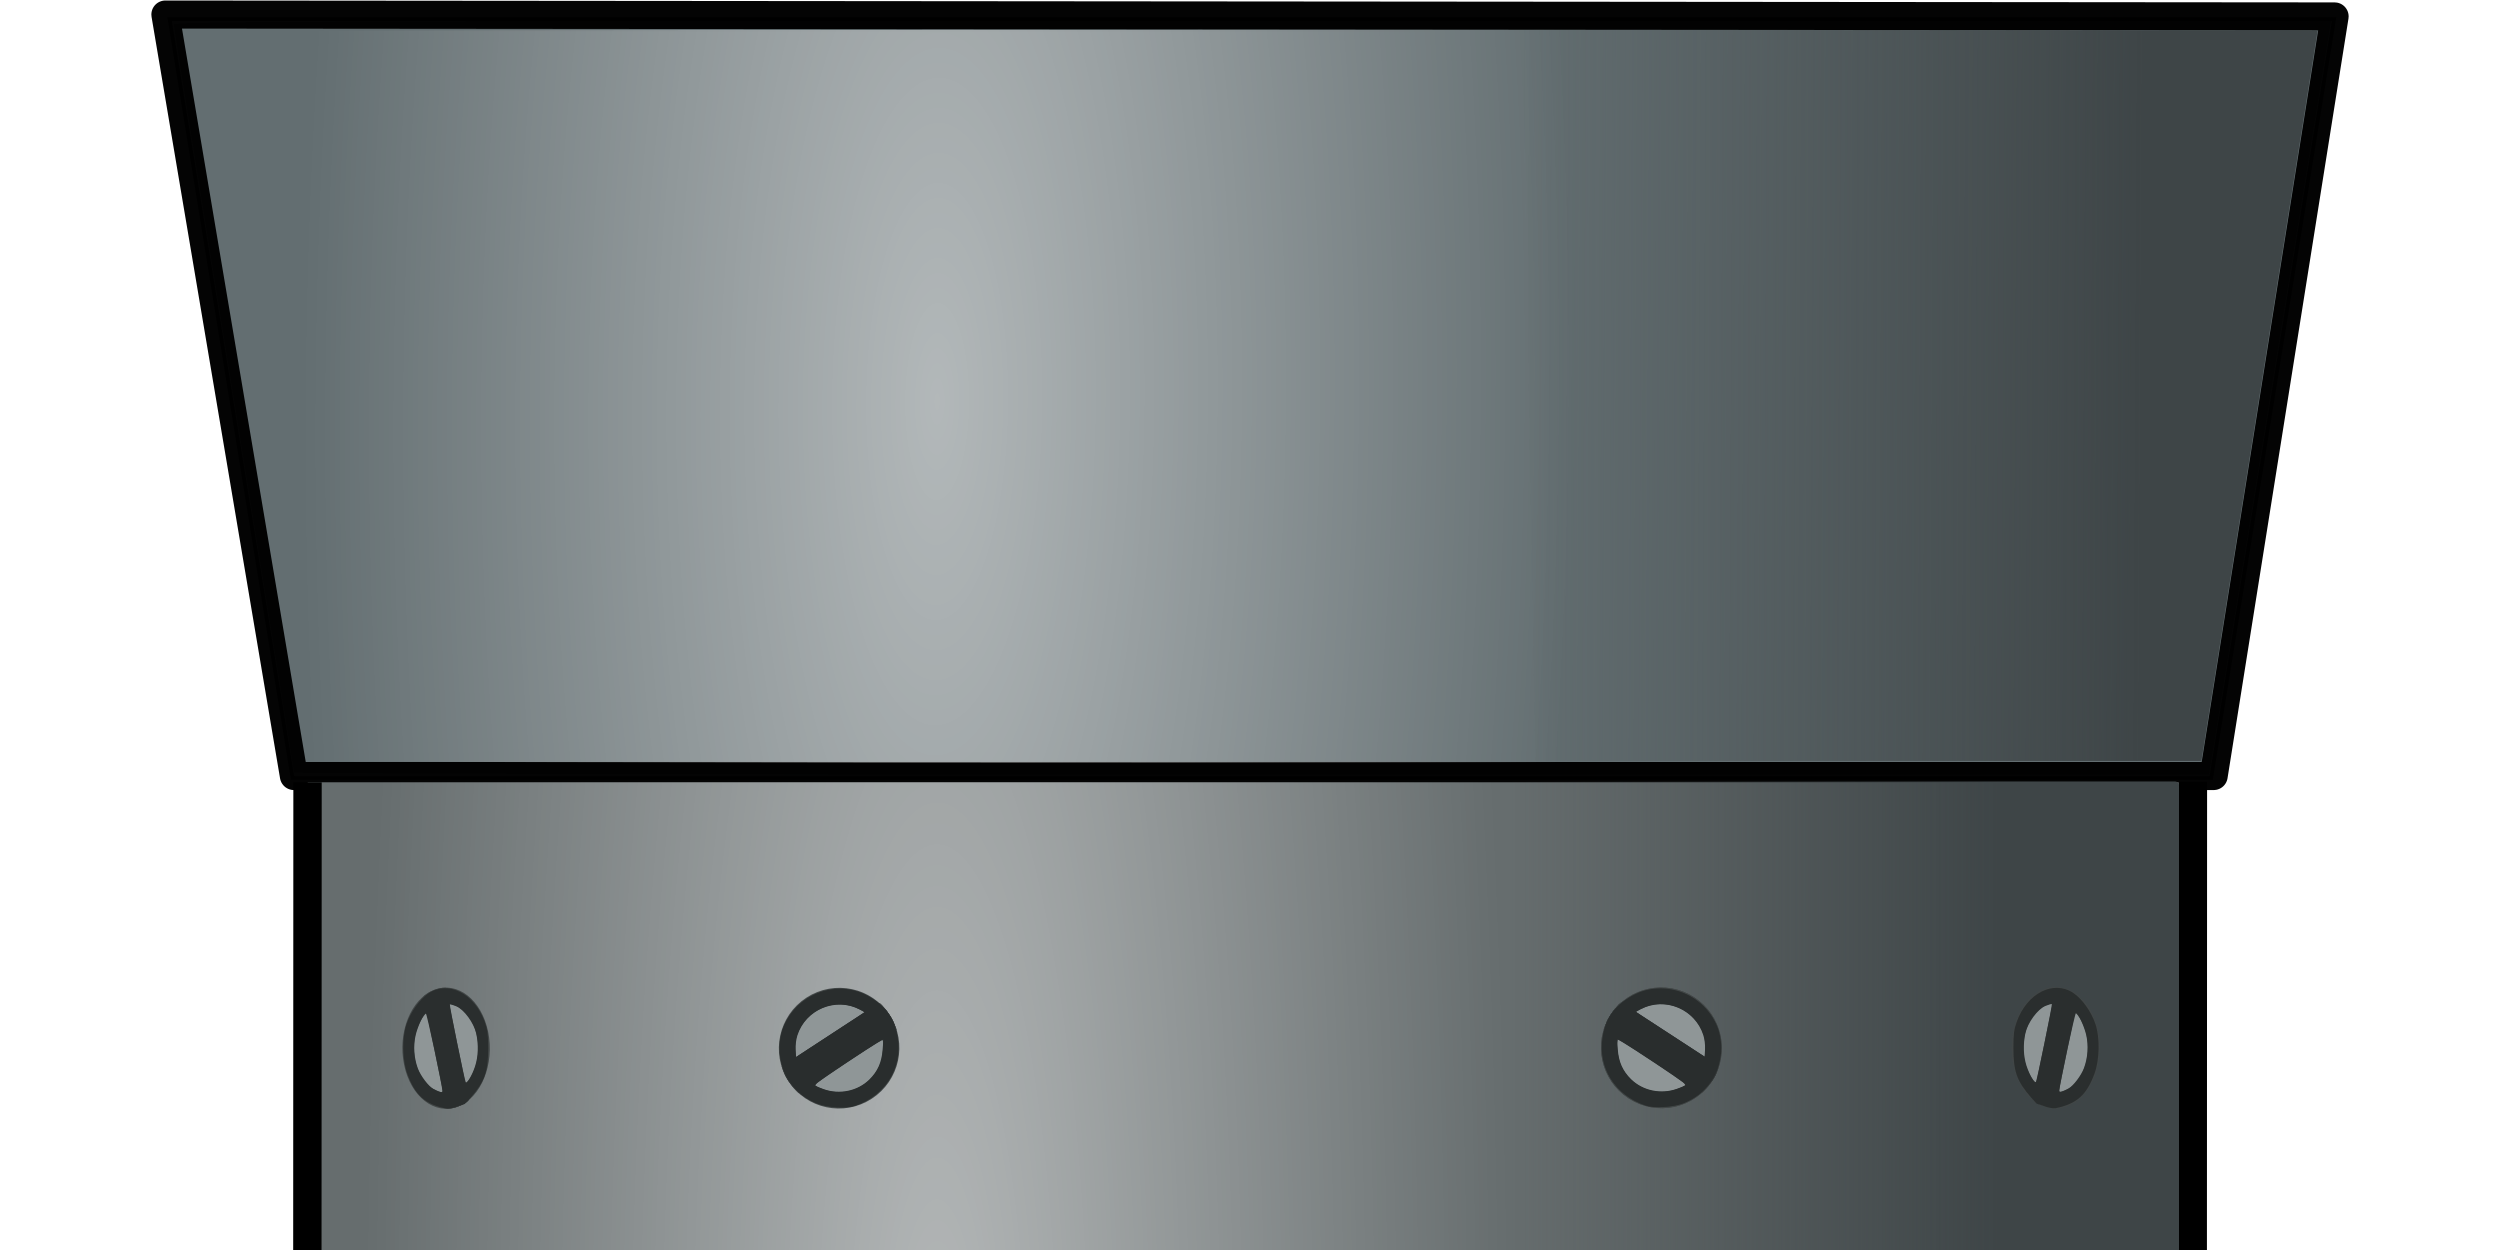
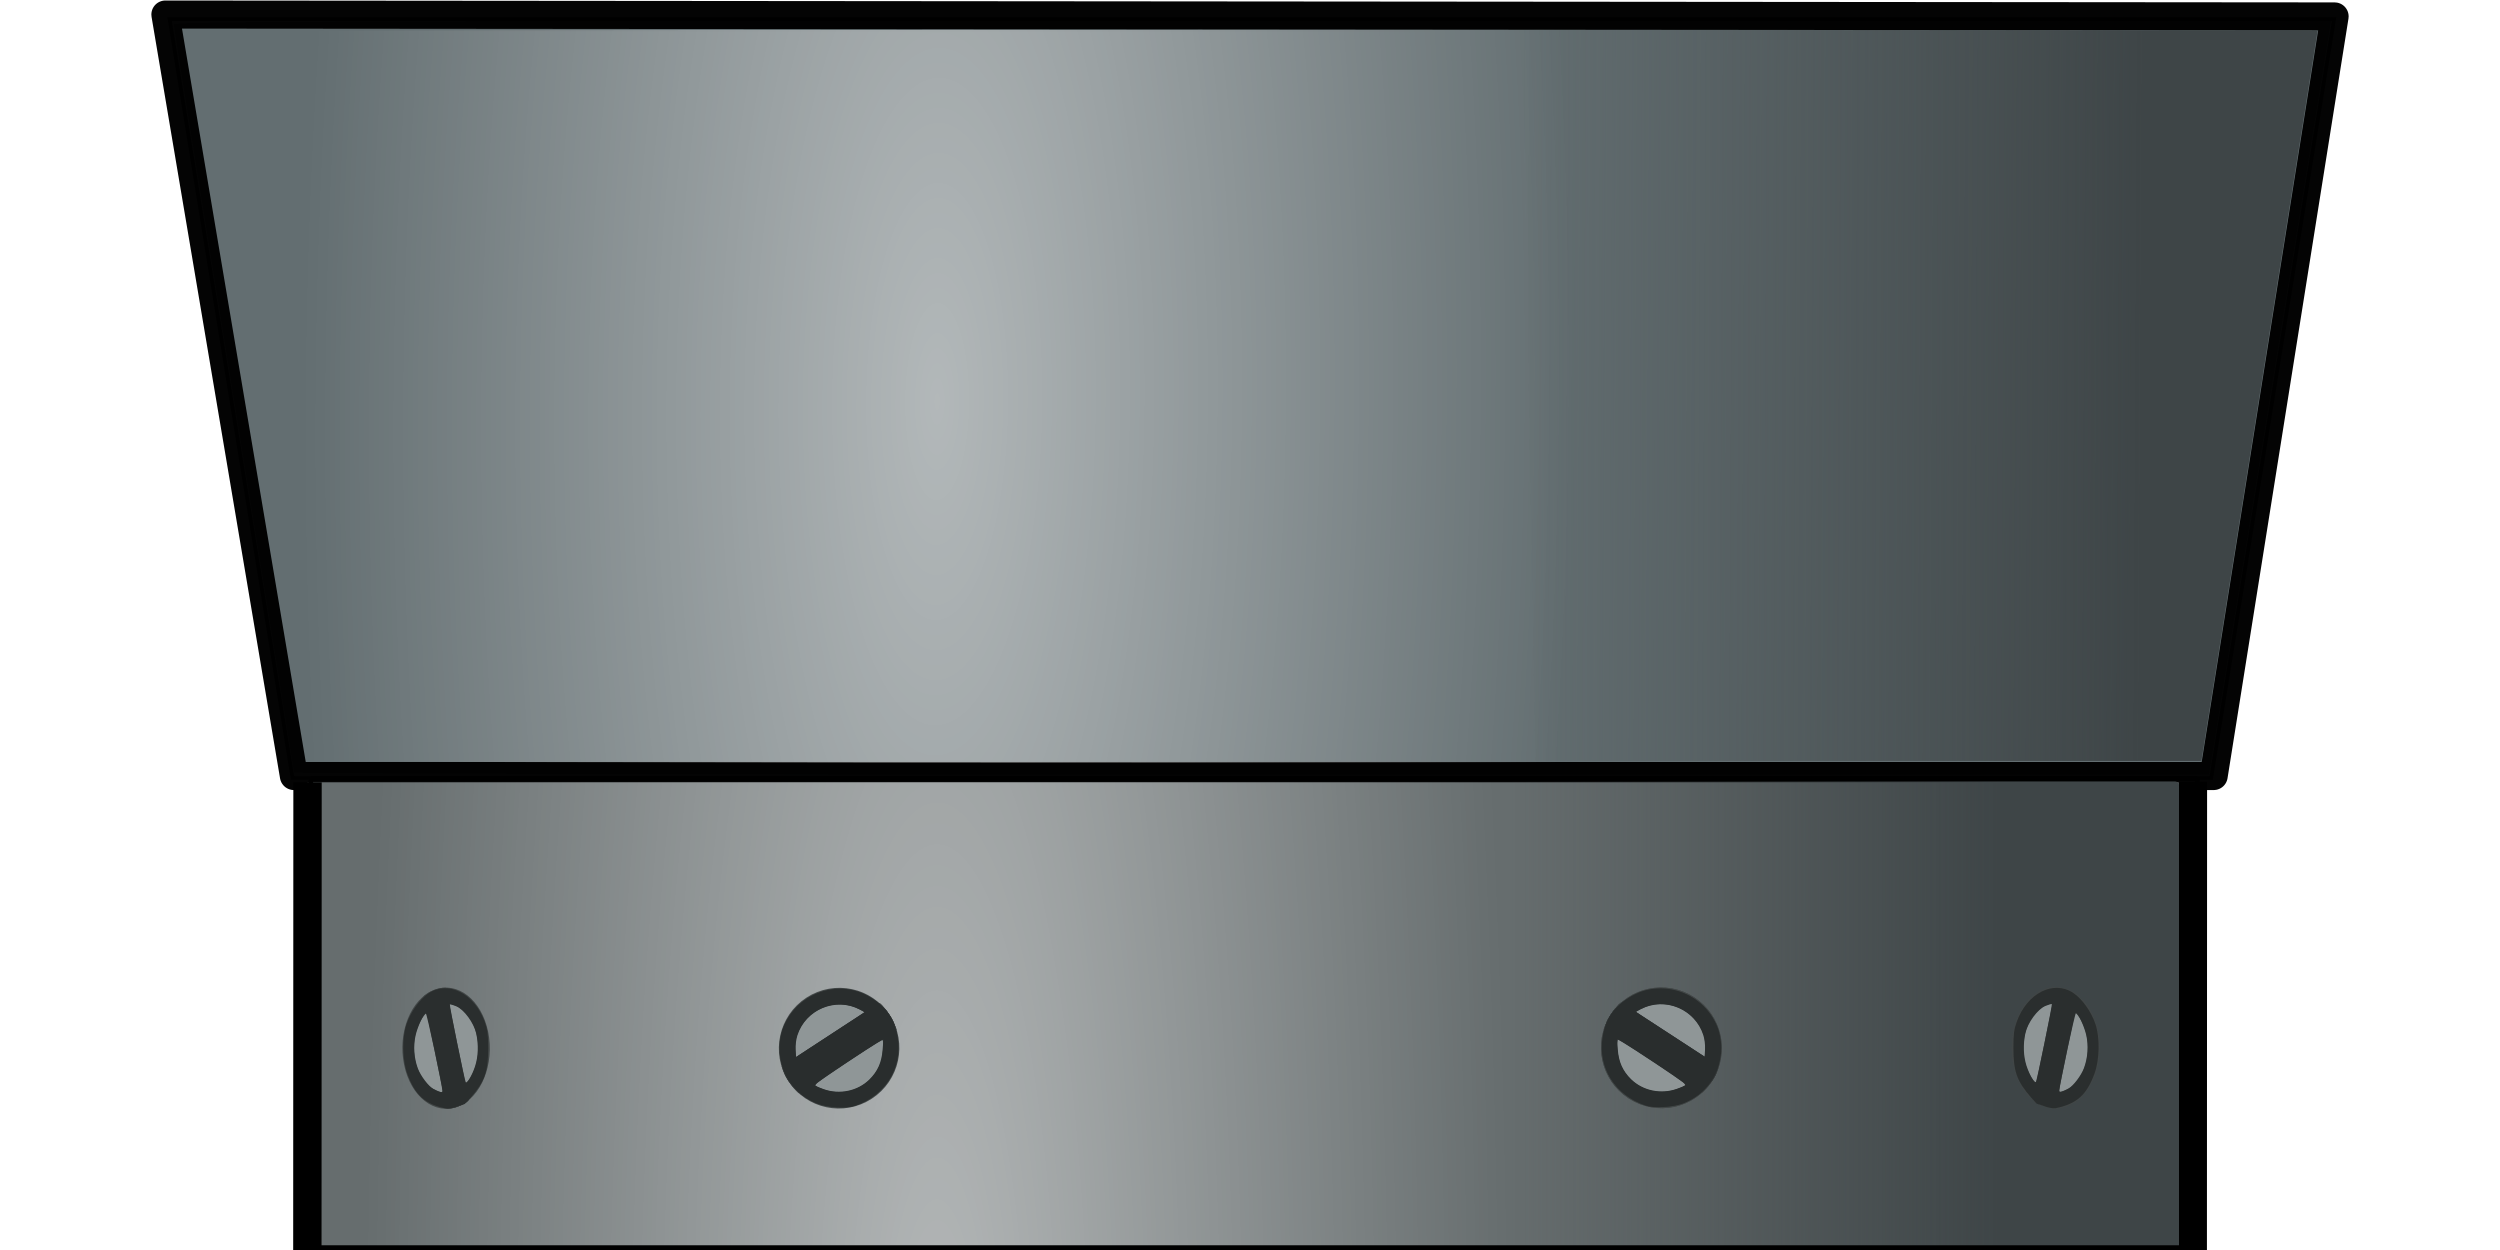
<svg xmlns="http://www.w3.org/2000/svg" xmlns:xlink="http://www.w3.org/1999/xlink" width="512" height="256" id="svg2" version="1.1">
  <defs id="defs4">
    <linearGradient id="linearGradient3828">
      <stop style="stop-color:#ffffff;stop-opacity:0.51;" offset="0" id="stop3830" />
      <stop style="stop-color:#ffffff;stop-opacity:0;" offset="1" id="stop3832" />
    </linearGradient>
    <linearGradient id="linearGradient5275">
      <stop style="stop-color:#ffffff;stop-opacity:0.588;" offset="0" id="stop5277" />
      <stop style="stop-color:#3e4547;stop-opacity:0;" offset="1" id="stop5279" />
    </linearGradient>
    <linearGradient id="linearGradient3823">
      <stop style="stop-color:#3e4547;stop-opacity:1;" offset="0" id="stop3825" />
      <stop style="stop-color:#3e4547;stop-opacity:0;" offset="1" id="stop3827" />
    </linearGradient>
    <linearGradient id="linearGradient3853">
      <stop style="stop-color:#e5e5e5;stop-opacity:0.588;" offset="0" id="stop3855" />
      <stop style="stop-color:#d7f4e3;stop-opacity:0;" offset="1" id="stop3857" />
    </linearGradient>
    <linearGradient id="linearGradient3845">
      <stop style="stop-color:#e5e5e5;stop-opacity:0.588;" offset="0" id="stop3847" />
      <stop style="stop-color:#d7f4e3;stop-opacity:0;" offset="1" id="stop3849" />
    </linearGradient>
    <linearGradient id="linearGradient3819">
      <stop style="stop-color:#d7f4e3;stop-opacity:1;" offset="0" id="stop3821" />
      <stop style="stop-color:#d7f4e3;stop-opacity:0;" offset="1" id="stop3823" />
    </linearGradient>
    <linearGradient xlink:href="#linearGradient3819" id="linearGradient3825" x1="210.617" y1="261.413" x2="376.282" y2="260.908" gradientUnits="userSpaceOnUse" />
    <linearGradient xlink:href="#linearGradient4300" id="linearGradient4306" x1="505.114" y1="545.837" x2="-1130.158" y2="32.257" gradientUnits="userSpaceOnUse" />
    <linearGradient id="linearGradient4300">
      <stop style="stop-color:#666d6e;stop-opacity:1;" offset="0" id="stop4302" />
      <stop style="stop-color:#666d6e;stop-opacity:0;" offset="1" id="stop4304" />
    </linearGradient>
    <linearGradient gradientTransform="translate(6.860299,175.8616)" y2="32.257" x2="-1130.158" y1="545.837" x1="505.114" gradientUnits="userSpaceOnUse" id="linearGradient4323" xlink:href="#linearGradient4300" />
    <linearGradient y2="233.663" x2="192.076" y1="233.634" x1="258.537" gradientTransform="matrix(1.206546,0,0,1.669272,-159.399,-262.6465)" gradientUnits="userSpaceOnUse" id="linearGradient4526" xlink:href="#linearGradient3845-5" />
    <linearGradient id="linearGradient3845-5">
      <stop style="stop-color:#d7f4e3;stop-opacity:1;" offset="0" id="stop3847-0" />
      <stop style="stop-color:#d7f4e3;stop-opacity:0;" offset="1" id="stop3849-3" />
    </linearGradient>
    <linearGradient y2="244.684" x2="342.455" y1="245.041" x1="272.189" gradientTransform="matrix(1.093185,0,0,1.669419,-135.4033,-262.6713)" gradientUnits="userSpaceOnUse" id="linearGradient4560" xlink:href="#linearGradient3853-2" />
    <linearGradient id="linearGradient3853-2">
      <stop style="stop-color:#d7f4e3;stop-opacity:1;" offset="0" id="stop3855-6" />
      <stop style="stop-color:#d7f4e3;stop-opacity:0;" offset="1" id="stop3857-7" />
    </linearGradient>
    <linearGradient xlink:href="#linearGradient3845-5" id="linearGradient4640" gradientUnits="userSpaceOnUse" gradientTransform="matrix(1.206546,0,0,1.669272,-48.27452,96.34447)" x1="258.537" y1="233.634" x2="192.076" y2="233.663" />
    <linearGradient xlink:href="#linearGradient3853-2" id="linearGradient4642" gradientUnits="userSpaceOnUse" gradientTransform="matrix(1.093185,0,0,1.669419,-24.27893,96.31965)" x1="272.189" y1="245.041" x2="342.455" y2="244.684" />
    <linearGradient xlink:href="#linearGradient3823" id="linearGradient3829" x1="609.122" y1="251.311" x2="442.088" y2="250.474" gradientUnits="userSpaceOnUse" gradientTransform="matrix(0.7661823,0,0,0.7661823,48.89615,-9.051947)" />
    <radialGradient xlink:href="#linearGradient5275" id="radialGradient5285" cx="273.016" cy="288.874" fx="273.016" fy="288.874" r="78.287" gradientTransform="matrix(1.03595,0.02021381,-0.7362112,55.22177,193.7037,-15619.71)" gradientUnits="userSpaceOnUse" spreadMethod="pad" />
    <radialGradient xlink:href="#linearGradient3828" id="radialGradient3836" cx="285.267" cy="263.297" fx="285.267" fy="263.297" r="288.783" gradientTransform="matrix(0.4494668,0.0030047,-0.00910876,1.385296,142.6621,-175.2087)" gradientUnits="userSpaceOnUse" />
    <radialGradient xlink:href="#linearGradient3794" id="radialGradient3800" cx="285.596" cy="528.032" fx="285.596" fy="528.032" r="254.598" gradientTransform="matrix(0.4603111,2.4435867e-8,-8.8506047e-8,2.184504,137.0244,-754.5955)" gradientUnits="userSpaceOnUse" />
    <linearGradient id="linearGradient3794">
      <stop style="stop-color:#ffffff;stop-opacity:0.51;" offset="0" id="stop3796" />
      <stop style="stop-color:#ffffff;stop-opacity:0;" offset="1" id="stop3798" />
    </linearGradient>
    <linearGradient xlink:href="#linearGradient3771" id="linearGradient3777" x1="572.839" y1="521.851" x2="440.211" y2="521.851" gradientUnits="userSpaceOnUse" gradientTransform="matrix(0.7590091,0,0,0.7945179,51.39526,-20.58439)" />
    <linearGradient id="linearGradient3771">
      <stop style="stop-color:#3e4547;stop-opacity:1;" offset="0" id="stop3773" />
      <stop style="stop-color:#3e4547;stop-opacity:0;" offset="1" id="stop3775" />
    </linearGradient>
  </defs>
  <g id="layer1" transform="translate(-76.55287,-108.1563)" style="display:inline">
    <path style="fill:none;stroke:#000000;stroke-width:0.766px;stroke-linecap:butt;stroke-linejoin:miter;stroke-opacity:1" d="m 111.285,112.063 25.175,155.426 392.942,0 25.175,-155.426 z" id="path3012" />
    <path style="fill:#00ccff;fill-opacity:0;fill-rule:nonzero;stroke:#0b0b0b;stroke-width:0.735;stroke-linecap:butt;stroke-miterlimit:4;stroke-opacity:0.005;stroke-dasharray:none" d="m 136.794,266.348 c 0,-0.231 -5.541,-34.619 -12.314,-76.416 -6.773,-41.798 -12.314,-76.333 -12.314,-76.745 0,-0.633 34.324,-0.749 220.893,-0.749 l 220.893,0 -0.277,1.505 c -0.152,0.828 -5.779,35.552 -12.504,77.165 l -12.227,75.661 -196.075,0 c -107.841,0 -196.075,-0.189 -196.075,-0.421 z" id="path3019" />
    <path style="fill:#636e71;fill-opacity:1;fill-rule:nonzero;stroke:#0b0b0b;stroke-width:0.735;stroke-linecap:butt;stroke-miterlimit:4;stroke-opacity:0.005;stroke-dasharray:none" d="m 136.794,266.337 c 0,-0.238 -5.541,-34.631 -12.314,-76.429 -6.773,-41.798 -12.314,-76.329 -12.314,-76.733 0,-0.615 36.215,-0.736 220.893,-0.736 l 220.893,0 -0.278,1.505 c -0.153,0.828 -5.781,35.552 -12.507,77.165 l -12.229,75.661 -196.073,0 c -107.84,0 -196.073,-0.194 -196.073,-0.432 z" id="path3791" />
    <path style="fill:none;stroke:#000000;stroke-width:5.746;stroke-linecap:round;stroke-linejoin:round;stroke-miterlimit:4;stroke-opacity:0.981;stroke-dasharray:none" d="m 110.426,111.133 444.254,0.387 -24.767,155.566 -393.172,0 z" id="path3827" />
    <path style="fill:url(#linearGradient3829);fill-opacity:1;stroke:none" d="m 388.278,114.229 162.919,0.193 -23.799,149.568 -136.411,0 z" id="path3813" />
    <path id="path3826" d="m 133.511,263.959 c 0,-0.231 -5.541,-33.682 -12.314,-74.335 -6.772,-40.653 -12.314,-74.237 -12.314,-74.63 0,-0.599 36.215,-0.716 220.893,-0.716 l 220.893,0 -0.278,1.464 c -0.153,0.805 -5.781,34.578 -12.507,75.051 l -12.229,73.587 -196.073,0 c -107.84,0 -196.073,-0.189 -196.073,-0.42 z" style="fill:url(#radialGradient3836);fill-opacity:1;fill-rule:nonzero;stroke:#0b0b0b;stroke-width:0.725;stroke-linecap:butt;stroke-miterlimit:4;stroke-opacity:0.005;stroke-dasharray:none" />
    <path style="fill:#666d6e;fill-opacity:1;fill-rule:nonzero;stroke:#0b0b0b;stroke-width:0.742;stroke-linecap:butt;stroke-miterlimit:4;stroke-opacity:0;stroke-dasharray:none;display:inline" d="m 139.573,398.894 0,-130.527 192.348,0 192.348,0 0,130.527 0,130.527 -192.348,0 -192.348,0 0,-130.527 z" id="path3997" />
    <path style="fill:none;stroke:#000000;stroke-width:5.808;stroke-linecap:round;stroke-linejoin:miter;stroke-miterlimit:4;stroke-opacity:1;stroke-dasharray:none;display:inline" d="m 139.441,529.702 0.094,-261.319 z" id="path4116" />
    <path id="path4118" d="m 525.568,529.505 0.094,-261.261 z" style="fill:none;stroke:#000000;stroke-width:5.808;stroke-linecap:round;stroke-linejoin:miter;stroke-miterlimit:4;stroke-opacity:1;stroke-dasharray:none;display:inline" />
    <rect style="fill:url(#linearGradient3777);fill-opacity:1;fill-rule:nonzero;stroke:none;display:inline" id="rect3001" width="137.381" height="261.196" x="385.425" y="268.202" ry="0.811" />
    <path id="path3024" d="m 139.573,398.894 0,-130.527 192.348,0 192.348,0 0,130.527 0,130.527 -192.348,0 -192.348,0 0,-130.527 z" style="fill:url(#radialGradient3800);fill-opacity:1;fill-rule:nonzero;stroke:#0b0b0b;stroke-width:0.742;stroke-linecap:butt;stroke-miterlimit:4;stroke-opacity:0;stroke-dasharray:none;display:inline" />
  </g>
  <g id="layer2" style="display:inline">
    <path style="fill:#8f9697;fill-opacity:1;fill-rule:nonzero;stroke:#414646;stroke-width:69.584;stroke-linecap:round;stroke-linejoin:round;stroke-miterlimit:4;stroke-opacity:1;stroke-dasharray:none;display:inline" id="path3777-8" d="m -154.286,272.362 a 230,228.571 0 1 1 -460,0 230,228.571 0 1 1 460,0 z" transform="matrix(0.03931866,0.025448,-0.02542517,0.03935399,362.2943,213.6575)" />
    <rect style="fill:#414646;fill-opacity:1;fill-rule:nonzero;stroke:none;display:inline" id="rect3840-9" width="23.943" height="6.557" x="390.241" y="-8.016" ry="0.107" transform="matrix(0.8395067,0.5433493,-0.5426617,0.8399514,0,0)" />
    <path style="fill:#414646;fill-opacity:1;stroke:#000000;stroke-width:0.041px;stroke-linecap:butt;stroke-linejoin:miter;stroke-opacity:0;display:inline" d="m 328.463,210.822 0.606,-1.545 0.55,-1.041 0.944,-1.424 0.972,-1.087 0.451,-0.395 z" id="path3864-7" />
    <path id="path3866-8" d="m 328.463,210.822 0.606,-1.545 0.55,-1.041 0.944,-1.424 0.972,-1.087 0.451,-0.395 z" style="fill:#414646;fill-opacity:1;stroke:#000000;stroke-width:0.041px;stroke-linecap:butt;stroke-linejoin:miter;stroke-opacity:0;display:inline" />
    <path style="fill:#414646;fill-opacity:1;stroke:#000000;stroke-width:0.041px;stroke-linecap:butt;stroke-linejoin:miter;stroke-opacity:0;display:inline" d="m 328.463,210.822 0.606,-1.545 0.55,-1.041 0.944,-1.424 0.972,-1.087 0.451,-0.395 z" id="path3879-2" />
    <path style="fill:#414646;fill-opacity:1;stroke:#000000;stroke-width:0.041px;stroke-linecap:butt;stroke-linejoin:miter;stroke-opacity:0;display:inline" d="m 351.963,218.259 0.104,0.067 -0.301,0.884 -0.443,0.988 -0.652,1.123 -0.551,0.796 -0.516,0.647 -0.858,0.891 -0.257,0.189 -0.03,-0.105 z" id="path3892-2" />
    <path style="fill:#323636;fill-opacity:1;fill-rule:nonzero;stroke:none;display:inline" d="m 336.727,226.272 c -6.677,-2.172 -10.087,-9.02 -7.997,-16.062 0.466,-1.571 1.11,-2.553 2.682,-4.089 2.826,-2.761 5.51,-3.769 9.433,-3.543 4.605,0.266 8.165,2.558 10.351,6.665 0.909,1.709 1.026,2.352 1.014,5.598 -0.015,4.168 -0.647,5.847 -3.138,8.34 -2.979,2.981 -8.462,4.354 -12.345,3.092 l 0,0 z m 6.556,-3.168 c 0.992,-0.338 1.89,-0.755 1.996,-0.926 0.168,-0.272 -13.28,-9.268 -13.855,-9.268 -0.516,0 -0.147,3.795 0.51,5.243 2.003,4.414 6.795,6.505 11.349,4.951 z m 5.696,-11.001 c -1.534,-5.143 -7.52,-7.929 -12.338,-5.741 -0.933,0.424 -1.627,0.836 -1.543,0.916 0.085,0.08 3.278,2.177 7.097,4.659 l 6.943,4.513 0.127,-1.481 c 0.07,-0.814 -0.059,-2.104 -0.286,-2.866 z" id="path3834" />
    <path style="fill:#292d2d;fill-opacity:1;fill-rule:nonzero;stroke:none;display:inline" d="m 337.108,226.442 c -6.378,-2.146 -9.937,-7.783 -8.882,-14.068 0.706,-4.207 2.665,-6.766 6.7,-8.755 7.908,-3.898 17.592,2.145 17.592,10.979 0,5.127 -3.068,9.586 -7.848,11.409 -1.957,0.746 -5.953,0.976 -7.562,0.435 z m 6.318,-3.446 c 0.842,-0.296 1.605,-0.612 1.694,-0.701 0.089,-0.089 -0.143,-0.406 -0.516,-0.705 -0.978,-0.783 -10.524,-7.114 -12.108,-8.03 l -1.339,-0.774 0.161,2.125 c 0.195,2.58 1.024,4.435 2.731,6.111 2.389,2.345 6.102,3.127 9.377,1.975 z m 5.402,-11.028 c -1.736,-5.313 -7.815,-7.84 -12.77,-5.31 l -1.067,0.545 4.195,2.725 c 2.307,1.499 5.484,3.576 7.059,4.615 l 2.864,1.89 0.083,-1.549 c 0.049,-0.919 -0.098,-2.105 -0.363,-2.916 l 0,0 z" id="path3837" />
    <path transform="matrix(0.03931866,0.025448,-0.02542517,0.03935399,362.2943,213.6575)" d="m -154.286,272.362 a 230,228.571 0 1 1 -460,0 230,228.571 0 1 1 460,0 z" id="path3857" style="fill:#8f9697;fill-opacity:1;fill-rule:nonzero;stroke:#414646;stroke-width:69.584;stroke-linecap:round;stroke-linejoin:round;stroke-miterlimit:4;stroke-opacity:1;stroke-dasharray:none;display:inline" />
    <rect transform="matrix(0.8395067,0.5433493,-0.5426617,0.8399514,0,0)" ry="0.107" y="-8.016" x="390.241" height="6.557" width="23.943" id="rect3859" style="fill:#414646;fill-opacity:1;fill-rule:nonzero;stroke:none;display:inline" />
    <path id="path3861" d="m 328.463,210.822 0.606,-1.545 0.55,-1.041 0.944,-1.424 0.972,-1.087 0.451,-0.395 z" style="fill:#414646;fill-opacity:1;stroke:#000000;stroke-width:0.041px;stroke-linecap:butt;stroke-linejoin:miter;stroke-opacity:0;display:inline" />
    <path style="fill:#414646;fill-opacity:1;stroke:#000000;stroke-width:0.041px;stroke-linecap:butt;stroke-linejoin:miter;stroke-opacity:0;display:inline" d="m 328.463,210.822 0.606,-1.545 0.55,-1.041 0.944,-1.424 0.972,-1.087 0.451,-0.395 z" id="path3863" />
    <path id="path3865" d="m 328.463,210.822 0.606,-1.545 0.55,-1.041 0.944,-1.424 0.972,-1.087 0.451,-0.395 z" style="fill:#414646;fill-opacity:1;stroke:#000000;stroke-width:0.041px;stroke-linecap:butt;stroke-linejoin:miter;stroke-opacity:0;display:inline" />
    <path id="path3867" d="m 351.963,218.259 0.104,0.067 -0.301,0.884 -0.443,0.988 -0.652,1.123 -0.551,0.796 -0.516,0.647 -0.858,0.891 -0.257,0.189 -0.03,-0.105 z" style="fill:#414646;fill-opacity:1;stroke:#000000;stroke-width:0.041px;stroke-linecap:butt;stroke-linejoin:miter;stroke-opacity:0;display:inline" />
    <path id="path3927" d="m 336.727,226.272 c -6.677,-2.172 -10.087,-9.02 -7.997,-16.062 0.466,-1.571 1.11,-2.553 2.682,-4.089 2.826,-2.761 5.51,-3.769 9.433,-3.543 4.605,0.266 8.165,2.558 10.351,6.665 0.909,1.709 1.026,2.352 1.014,5.598 -0.015,4.168 -0.647,5.847 -3.138,8.34 -2.979,2.981 -8.462,4.354 -12.345,3.092 l 0,0 z m 6.556,-3.168 c 0.992,-0.338 1.89,-0.755 1.996,-0.926 0.168,-0.272 -13.28,-9.268 -13.855,-9.268 -0.516,0 -0.147,3.795 0.51,5.243 2.003,4.414 6.795,6.505 11.349,4.951 z m 5.696,-11.001 c -1.534,-5.143 -7.52,-7.929 -12.338,-5.741 -0.933,0.424 -1.627,0.836 -1.543,0.916 0.085,0.08 3.278,2.177 7.097,4.659 l 6.943,4.513 0.127,-1.481 c 0.07,-0.814 -0.059,-2.104 -0.286,-2.866 z" style="fill:#323636;fill-opacity:1;fill-rule:nonzero;stroke:none;display:inline" />
    <path id="path3939" d="m 337.108,226.442 c -6.378,-2.146 -9.937,-7.783 -8.882,-14.068 0.706,-4.207 2.665,-6.766 6.7,-8.755 7.908,-3.898 17.592,2.145 17.592,10.979 0,5.127 -3.068,9.586 -7.848,11.409 -1.957,0.746 -5.953,0.976 -7.562,0.435 z m 6.318,-3.446 c 0.842,-0.296 1.605,-0.612 1.694,-0.701 0.089,-0.089 -0.143,-0.406 -0.516,-0.705 -0.978,-0.783 -10.524,-7.114 -12.108,-8.03 l -1.339,-0.774 0.161,2.125 c 0.195,2.58 1.024,4.435 2.731,6.111 2.389,2.345 6.102,3.127 9.377,1.975 z m 5.402,-11.028 c -1.736,-5.313 -7.815,-7.84 -12.77,-5.31 l -1.067,0.545 4.195,2.725 c 2.307,1.499 5.484,3.576 7.059,4.615 l 2.864,1.89 0.083,-1.549 c 0.049,-0.919 -0.098,-2.105 -0.363,-2.916 l 0,0 z" style="fill:#292d2d;fill-opacity:1;fill-rule:nonzero;stroke:none;display:inline" />
    <path style="fill:#8f9697;fill-opacity:1;fill-rule:nonzero;stroke:#414646;stroke-width:69.584;stroke-linecap:round;stroke-linejoin:round;stroke-miterlimit:4;stroke-opacity:1;stroke-dasharray:none;display:inline" id="path3953" d="m -154.286,272.362 a 230,228.571 0 1 1 -460,0 230,228.571 0 1 1 460,0 z" transform="matrix(-0.03919043,0.02543869,0.02534223,0.03933957,149.8861,213.7291)" />
    <rect style="fill:#414646;fill-opacity:1;fill-rule:nonzero;stroke:none;display:inline" id="rect3955" width="23.885" height="6.549" x="-40.199" y="270.339" ry="0.107" transform="matrix(-0.8387866,0.5444602,0.5415513,0.8406677,0,0)" />
    <path style="fill:#414646;fill-opacity:1;stroke:#000000;stroke-width:0.041px;stroke-linecap:butt;stroke-linejoin:miter;stroke-opacity:0;display:inline" d="m 183.607,210.894 -0.604,-1.544 -0.549,-1.041 -0.941,-1.423 -0.969,-1.087 -0.449,-0.395 z" id="path3957" />
    <path id="path3959" d="m 183.607,210.894 -0.604,-1.544 -0.549,-1.041 -0.941,-1.423 -0.969,-1.087 -0.449,-0.395 z" style="fill:#414646;fill-opacity:1;stroke:#000000;stroke-width:0.041px;stroke-linecap:butt;stroke-linejoin:miter;stroke-opacity:0;display:inline" />
    <path style="fill:#414646;fill-opacity:1;stroke:#000000;stroke-width:0.041px;stroke-linecap:butt;stroke-linejoin:miter;stroke-opacity:0;display:inline" d="m 183.607,210.894 -0.604,-1.544 -0.549,-1.041 -0.941,-1.423 -0.969,-1.087 -0.449,-0.395 z" id="path3961" />
    <path style="fill:#414646;fill-opacity:1;stroke:#000000;stroke-width:0.041px;stroke-linecap:butt;stroke-linejoin:miter;stroke-opacity:0;display:inline" d="m 160.183,218.329 -0.103,0.067 0.3,0.883 0.441,0.988 0.65,1.122 0.549,0.796 0.514,0.647 0.855,0.891 0.256,0.189 0.03,-0.105 z" id="path3963" />
    <path style="fill:#323636;fill-opacity:1;fill-rule:nonzero;stroke:none;display:inline" d="m 175.37,226.339 c 6.656,-2.171 10.054,-9.016 7.971,-16.056 -0.465,-1.571 -1.107,-2.552 -2.673,-4.088 -2.816,-2.76 -5.492,-3.768 -9.402,-3.542 -4.59,0.266 -8.139,2.557 -10.317,6.662 -0.906,1.708 -1.023,2.351 -1.011,5.596 0.015,4.166 0.645,5.845 3.128,8.337 2.969,2.98 8.435,4.353 12.305,3.09 l 0,0 z m -6.534,-3.167 c -0.989,-0.338 -1.884,-0.755 -1.989,-0.926 -0.168,-0.272 13.237,-9.265 13.81,-9.265 0.514,0 0.146,3.794 -0.509,5.241 -1.996,4.412 -6.773,6.502 -11.312,4.95 z M 163.159,212.175 c 1.529,-5.142 7.495,-7.926 12.297,-5.739 0.93,0.424 1.622,0.836 1.538,0.916 -0.084,0.08 -3.267,2.176 -7.074,4.657 l -6.92,4.511 -0.127,-1.48 c -0.07,-0.814 0.059,-2.103 0.285,-2.865 z" id="path4021" />
    <path style="fill:#292d2d;fill-opacity:1;fill-rule:nonzero;stroke:none;display:inline" d="m 174.991,226.509 c 6.357,-2.145 9.905,-7.78 8.853,-14.063 -0.704,-4.206 -2.656,-6.764 -6.678,-8.752 -7.882,-3.897 -17.534,2.144 -17.534,10.975 0,5.125 3.058,9.583 7.823,11.405 1.951,0.746 5.934,0.976 7.537,0.435 z m -6.298,-3.445 c -0.84,-0.296 -1.599,-0.612 -1.688,-0.701 -0.089,-0.089 0.142,-0.406 0.514,-0.705 0.975,-0.782 10.49,-7.111 12.068,-8.027 l 1.334,-0.774 -0.16,2.124 c -0.194,2.579 -1.021,4.433 -2.722,6.108 -2.381,2.344 -6.082,3.125 -9.346,1.974 z m -5.385,-11.024 c 1.73,-5.311 7.789,-7.837 12.729,-5.308 l 1.064,0.545 -4.181,2.724 c -2.3,1.498 -5.466,3.574 -7.036,4.613 l -2.854,1.889 -0.083,-1.549 c -0.049,-0.919 0.098,-2.104 0.362,-2.915 l 0,0 z" id="path4033" />
  </g>
  <g id="layer3" style="display:inline">
    <path style="fill:#8f9697;fill-opacity:1;fill-rule:nonzero;stroke:#414646;stroke-width:69.584;stroke-linecap:round;stroke-linejoin:round;stroke-miterlimit:4;stroke-opacity:1;stroke-dasharray:none;display:inline" id="path3777" d="m -154.286,272.362 a 230,228.571 0 1 1 -460,0 230,228.571 0 1 1 460,0 z" transform="matrix(0.00927324,-0.04513568,0.03280086,0.01276046,415.6215,193.7794)" />
    <rect style="fill:#414646;fill-opacity:1;fill-rule:nonzero;stroke:none;display:inline" id="rect3840" width="23.556" height="4.925" x="-59.864" y="459.629" ry="0.081" transform="matrix(0.201249,-0.9795401,0.9319608,0.3625592,0,0)" />
    <path style="fill:#414646;fill-opacity:1;stroke:#000000;stroke-width:0.035px;stroke-linecap:butt;stroke-linejoin:miter;stroke-opacity:0;display:inline" d="m 420.893,227.006 -1.204,-0.126 -0.842,-0.22 -1.192,-0.485 -0.964,-0.611 -0.371,-0.316 z" id="path3864" />
    <path id="path3866" d="m 420.893,227.006 -1.204,-0.126 -0.842,-0.22 -1.192,-0.485 -0.964,-0.611 -0.371,-0.316 z" style="fill:#414646;fill-opacity:1;stroke:#000000;stroke-width:0.035px;stroke-linecap:butt;stroke-linejoin:miter;stroke-opacity:0;display:inline" />
    <path style="fill:#414646;fill-opacity:1;stroke:#000000;stroke-width:0.035px;stroke-linecap:butt;stroke-linejoin:miter;stroke-opacity:0;display:inline" d="m 420.893,227.006 -1.204,-0.126 -0.842,-0.22 -1.192,-0.485 -0.964,-0.611 -0.371,-0.316 z" id="path3879" />
    <path style="fill:#414646;fill-opacity:1;stroke:#000000;stroke-width:0.035px;stroke-linecap:butt;stroke-linejoin:miter;stroke-opacity:0;display:inline" d="m 421.032,202.316 0.025,-0.119 0.679,0.029 0.782,0.133 0.92,0.294 0.671,0.293 0.56,0.304 0.803,0.559 0.187,0.19 -0.067,0.06 z" id="path3892" />
    <path style="fill:#2a2e2e;fill-opacity:1;fill-rule:nonzero;stroke:none;display:inline" d="m 418.808,226.6 c -0.772,-0.287 -1.478,-0.529 -1.569,-0.538 -0.091,-0.01 -0.656,-0.582 -1.255,-1.273 -2.927,-3.373 -3.634,-5.346 -3.634,-10.143 0,-2.91 0.112,-3.792 0.689,-5.403 2.093,-5.852 7.528,-8.605 11.59,-5.87 1.826,1.23 3.669,3.828 4.522,6.376 0.93,2.781 0.844,7.291 -0.194,10.114 -1.613,4.387 -3.628,6.193 -7.901,7.083 -0.463,0.097 -1.474,-0.059 -2.246,-0.346 z m 4.813,-3.672 c 0.962,-0.495 2.618,-2.68 3.18,-4.197 0.777,-2.095 0.949,-4.556 0.47,-6.71 -0.406,-1.826 -1.672,-4.523 -2.123,-4.523 -0.214,0 -3.391,14.829 -3.391,15.83 0,0.44 0.396,0.355 1.864,-0.4 l 0,0 z m -4.903,-9.37 c 0.877,-4.284 1.553,-7.847 1.502,-7.917 -0.051,-0.07 -0.642,0.097 -1.313,0.371 -1.586,0.649 -3.645,3.45 -4.107,5.588 -0.499,2.311 -0.411,4.733 0.242,6.717 0.612,1.857 1.652,3.618 1.92,3.252 0.089,-0.122 0.88,-3.728 1.757,-8.012 l 0,0 z" id="path3836" />
    <path transform="matrix(0.00927324,-0.04513568,0.03280086,0.01276046,415.6215,193.7794)" d="m -154.286,272.362 a 230,228.571 0 1 1 -460,0 230,228.571 0 1 1 460,0 z" id="path3845" style="fill:#8f9697;fill-opacity:1;fill-rule:nonzero;stroke:#414646;stroke-width:69.584;stroke-linecap:round;stroke-linejoin:round;stroke-miterlimit:4;stroke-opacity:1;stroke-dasharray:none;display:inline" />
    <rect transform="matrix(0.201249,-0.9795401,0.9319608,0.3625592,0,0)" ry="0.081" y="459.629" x="-59.864" height="4.925" width="23.556" id="rect3847" style="fill:#414646;fill-opacity:1;fill-rule:nonzero;stroke:none;display:inline" />
    <path id="path3849" d="m 420.893,227.006 -1.204,-0.126 -0.842,-0.22 -1.192,-0.485 -0.964,-0.611 -0.371,-0.316 z" style="fill:#414646;fill-opacity:1;stroke:#000000;stroke-width:0.035px;stroke-linecap:butt;stroke-linejoin:miter;stroke-opacity:0;display:inline" />
    <path style="fill:#414646;fill-opacity:1;stroke:#000000;stroke-width:0.035px;stroke-linecap:butt;stroke-linejoin:miter;stroke-opacity:0;display:inline" d="m 420.893,227.006 -1.204,-0.126 -0.842,-0.22 -1.192,-0.485 -0.964,-0.611 -0.371,-0.316 z" id="path3851" />
    <path id="path3853" d="m 420.893,227.006 -1.204,-0.126 -0.842,-0.22 -1.192,-0.485 -0.964,-0.611 -0.371,-0.316 z" style="fill:#414646;fill-opacity:1;stroke:#000000;stroke-width:0.035px;stroke-linecap:butt;stroke-linejoin:miter;stroke-opacity:0;display:inline" />
    <path id="path3855" d="m 421.032,202.316 0.025,-0.119 0.679,0.029 0.782,0.133 0.92,0.294 0.671,0.293 0.56,0.304 0.803,0.559 0.187,0.19 -0.067,0.06 z" style="fill:#414646;fill-opacity:1;stroke:#000000;stroke-width:0.035px;stroke-linecap:butt;stroke-linejoin:miter;stroke-opacity:0;display:inline" />
    <path id="path3929" d="m 418.808,226.6 c -0.772,-0.287 -1.478,-0.529 -1.569,-0.538 -0.091,-0.01 -0.656,-0.582 -1.255,-1.273 -2.927,-3.373 -3.634,-5.346 -3.634,-10.143 0,-2.91 0.112,-3.792 0.689,-5.403 2.093,-5.852 7.528,-8.605 11.59,-5.87 1.826,1.23 3.669,3.828 4.522,6.376 0.93,2.781 0.844,7.291 -0.194,10.114 -1.613,4.387 -3.628,6.193 -7.901,7.083 -0.463,0.097 -1.474,-0.059 -2.246,-0.346 z m 4.813,-3.672 c 0.962,-0.495 2.618,-2.68 3.18,-4.197 0.777,-2.095 0.949,-4.556 0.47,-6.71 -0.406,-1.826 -1.672,-4.523 -2.123,-4.523 -0.214,0 -3.391,14.829 -3.391,15.83 0,0.44 0.396,0.355 1.864,-0.4 l 0,0 z m -4.903,-9.37 c 0.877,-4.284 1.553,-7.847 1.502,-7.917 -0.051,-0.07 -0.642,0.097 -1.313,0.371 -1.586,0.649 -3.645,3.45 -4.107,5.588 -0.499,2.311 -0.411,4.733 0.242,6.717 0.612,1.857 1.652,3.618 1.92,3.252 0.089,-0.122 0.88,-3.728 1.757,-8.012 l 0,0 z" style="fill:#2a2e2e;fill-opacity:1;fill-rule:nonzero;stroke:none;display:inline" />
    <path style="fill:#8f9697;fill-opacity:1;fill-rule:nonzero;stroke:#414646;stroke-width:69.584;stroke-linecap:round;stroke-linejoin:round;stroke-miterlimit:4;stroke-opacity:1;stroke-dasharray:none;display:inline" id="path3941" d="m -154.286,272.362 a 230,228.571 0 1 1 -460,0 230,228.571 0 1 1 460,0 z" transform="matrix(-0.00924299,-0.04511916,-0.03269388,0.0127558,96.71266,193.8583)" />
    <rect style="fill:#414646;fill-opacity:1;fill-rule:nonzero;stroke:none;display:inline" id="rect3943" width="23.545" height="4.911" x="-248.418" y="-49.563" ry="0.08" transform="matrix(-0.2006896,-0.9796549,-0.9316046,0.3634734,0,0)" />
    <path style="fill:#414646;fill-opacity:1;stroke:#000000;stroke-width:0.035px;stroke-linecap:butt;stroke-linejoin:miter;stroke-opacity:0;display:inline" d="m 91.459,227.072 1.2,-0.126 0.839,-0.22 1.188,-0.485 0.961,-0.61 0.37,-0.315 z" id="path3945" />
    <path id="path3947" d="m 91.459,227.072 1.2,-0.126 0.839,-0.22 1.188,-0.485 0.961,-0.61 0.37,-0.315 z" style="fill:#414646;fill-opacity:1;stroke:#000000;stroke-width:0.035px;stroke-linecap:butt;stroke-linejoin:miter;stroke-opacity:0;display:inline" />
    <path style="fill:#414646;fill-opacity:1;stroke:#000000;stroke-width:0.035px;stroke-linecap:butt;stroke-linejoin:miter;stroke-opacity:0;display:inline" d="m 91.459,227.072 1.2,-0.126 0.839,-0.22 1.188,-0.485 0.961,-0.61 0.37,-0.315 z" id="path3949" />
    <path style="fill:#414646;fill-opacity:1;stroke:#000000;stroke-width:0.035px;stroke-linecap:butt;stroke-linejoin:miter;stroke-opacity:0;display:inline" d="m 91.32,202.392 -0.024,-0.119 -0.677,0.029 -0.779,0.133 -0.917,0.294 -0.669,0.293 -0.558,0.303 -0.801,0.559 -0.186,0.19 0.066,0.06 z" id="path3951" />
    <path style="fill:#2a2e2e;fill-opacity:1;fill-rule:nonzero;stroke:none;display:inline" d="m 93.537,226.667 c 0.77,-0.287 1.474,-0.529 1.564,-0.538 0.091,-0.01 0.654,-0.582 1.251,-1.272 2.918,-3.372 3.622,-5.344 3.622,-10.139 0,-2.909 -0.112,-3.79 -0.686,-5.401 -2.086,-5.85 -7.503,-8.602 -11.552,-5.868 -1.821,1.229 -3.657,3.827 -4.507,6.374 -0.927,2.78 -0.841,7.288 0.193,10.11 1.608,4.385 3.616,6.191 7.876,7.081 0.462,0.097 1.469,-0.059 2.239,-0.346 z m -4.797,-3.671 c -0.958,-0.494 -2.609,-2.679 -3.17,-4.195 -0.774,-2.094 -0.946,-4.554 -0.468,-6.708 0.405,-1.825 1.667,-4.521 2.116,-4.521 0.214,0 3.38,14.824 3.38,15.824 0,0.44 -0.395,0.354 -1.858,-0.4 l 0,0 z m 4.887,-9.367 c -0.874,-4.283 -1.547,-7.844 -1.497,-7.914 0.051,-0.07 0.64,0.097 1.309,0.371 1.581,0.648 3.633,3.449 4.093,5.586 0.497,2.31 0.41,4.732 -0.241,6.715 -0.61,1.856 -1.646,3.617 -1.913,3.251 -0.089,-0.122 -0.877,-3.726 -1.751,-8.009 l 0,0 z" id="path4023" />
  </g>
+   <g id="layer4" style="display:inline">
+     <rect style="fill:none;stroke:#000000;stroke-width:0.973;stroke-linecap:round;stroke-linejoin:round;stroke-miterlimit:4;stroke-opacity:1;stroke-dasharray:none" id="rect3086" width="386.383" height="96.067" x="63.64" y="159.447" ry="0.38" />
+   </g>
</svg>
